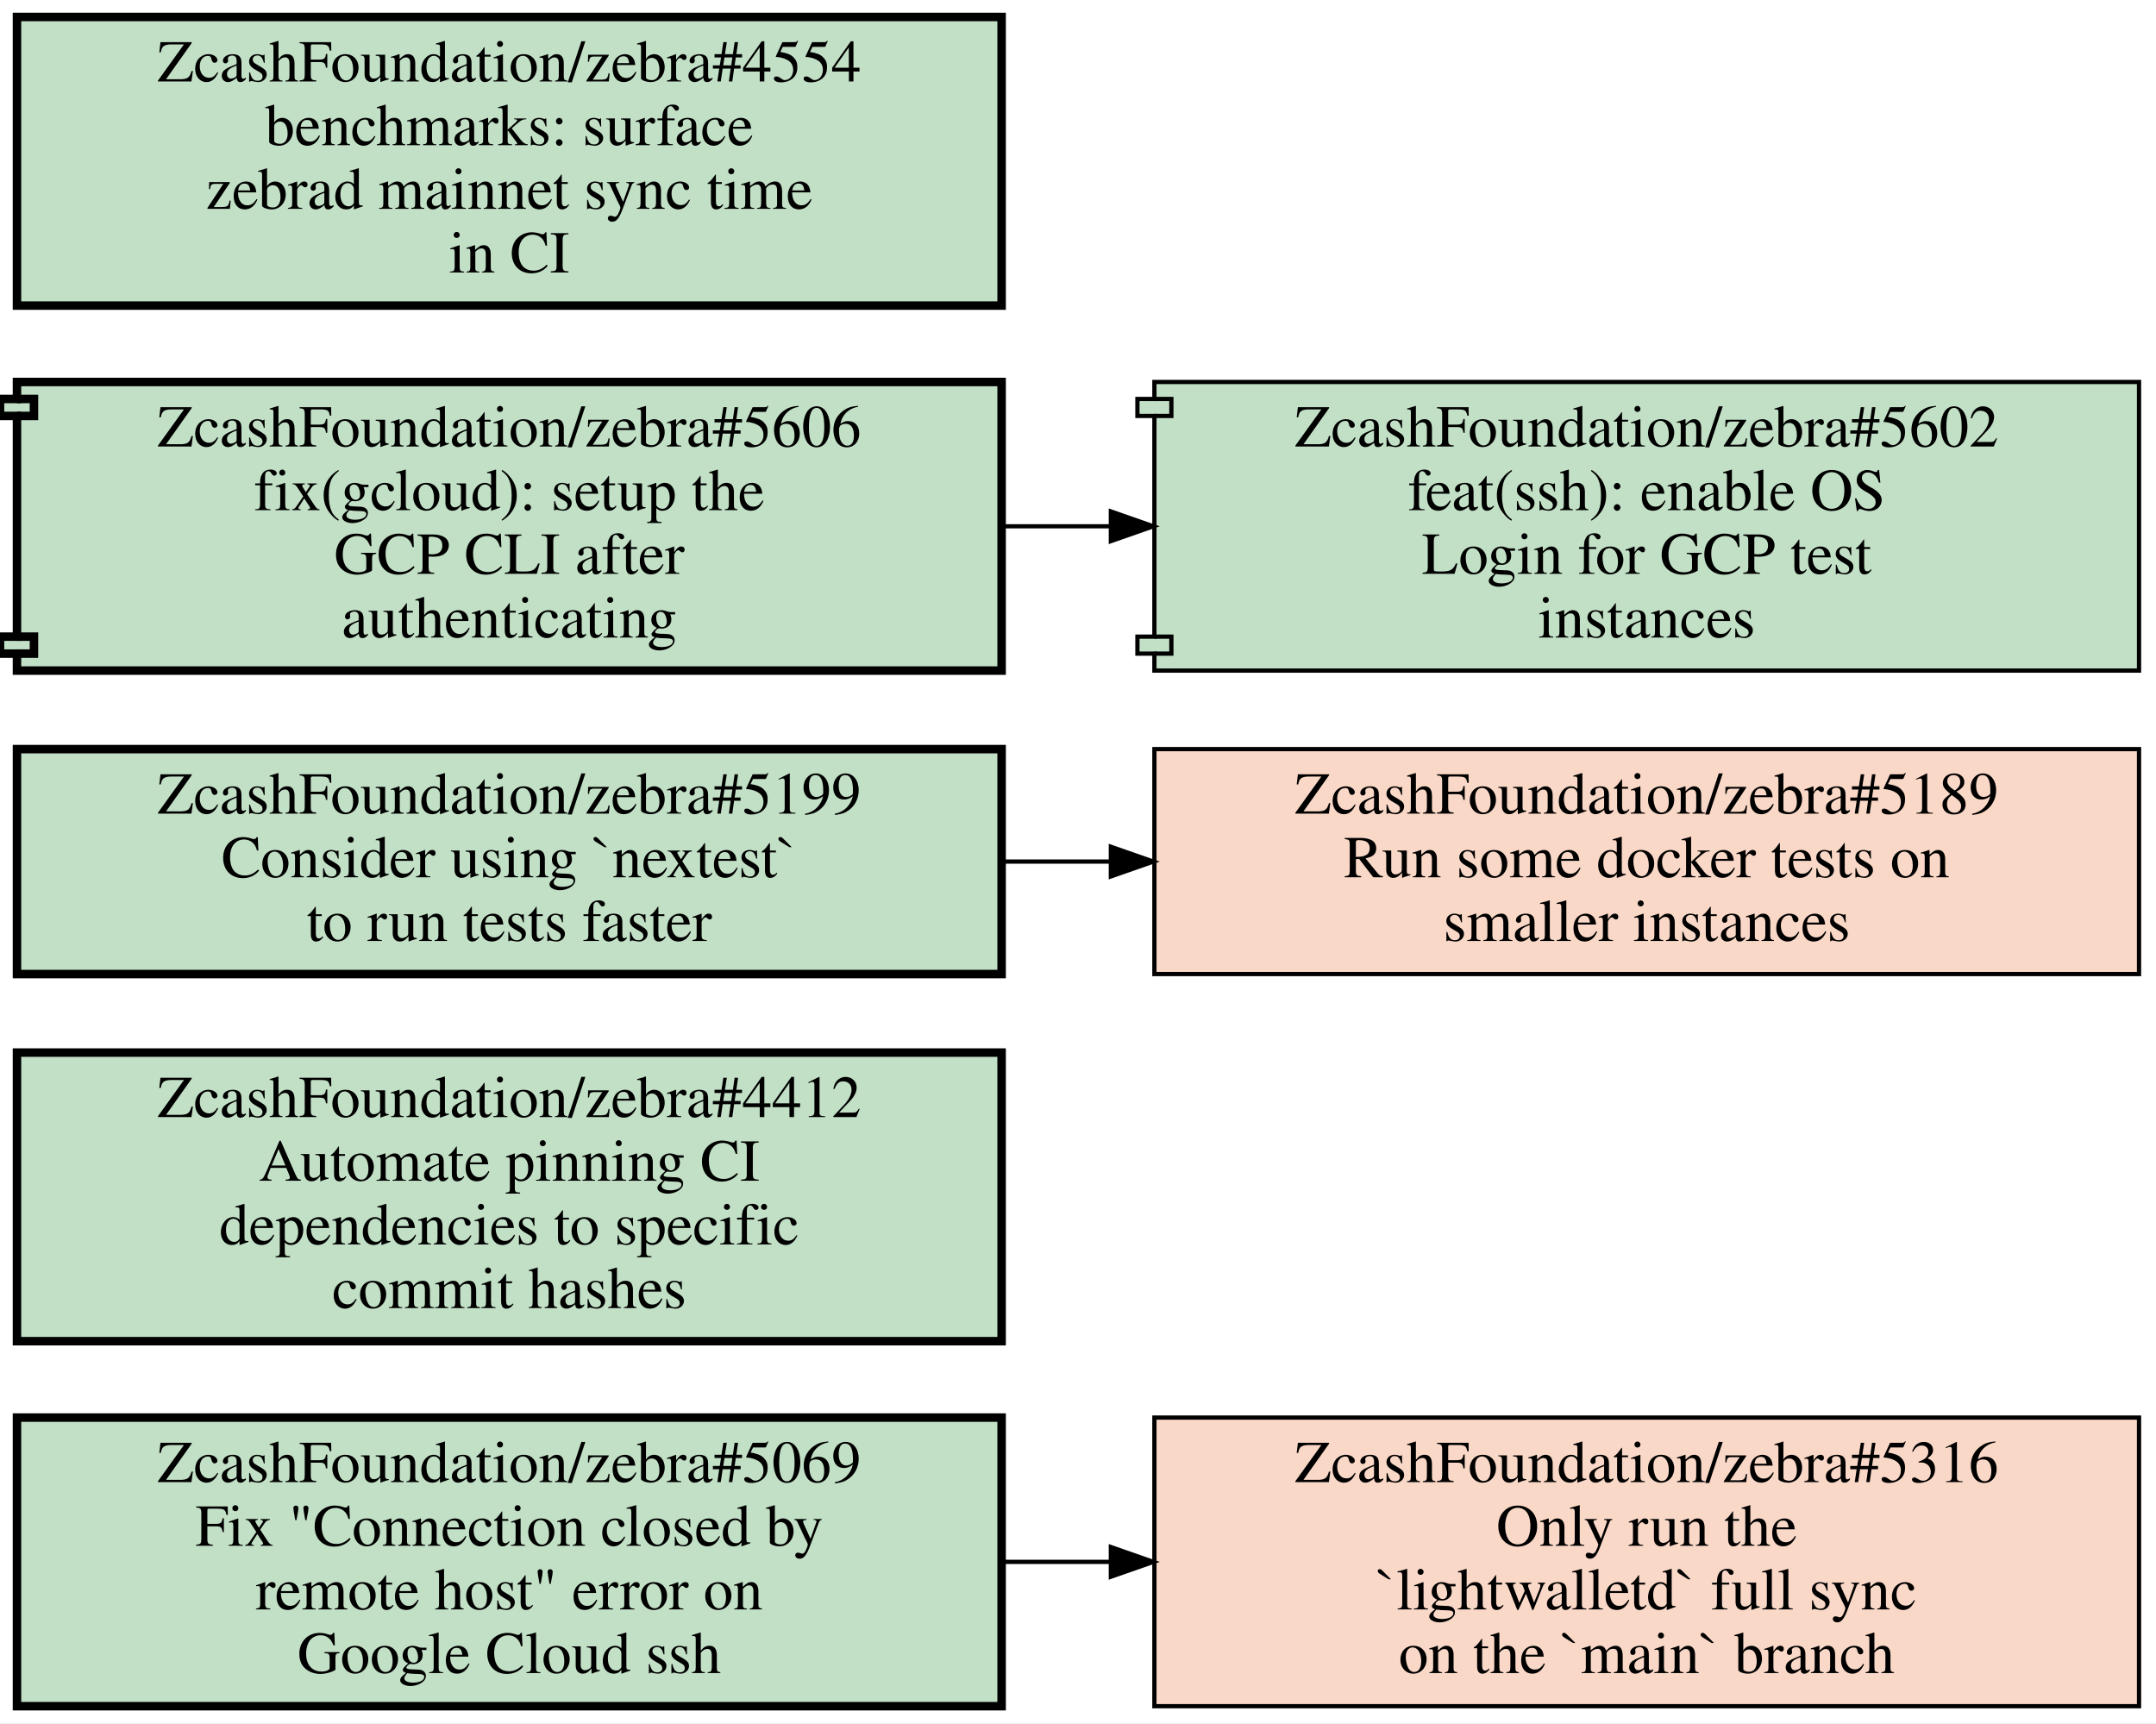
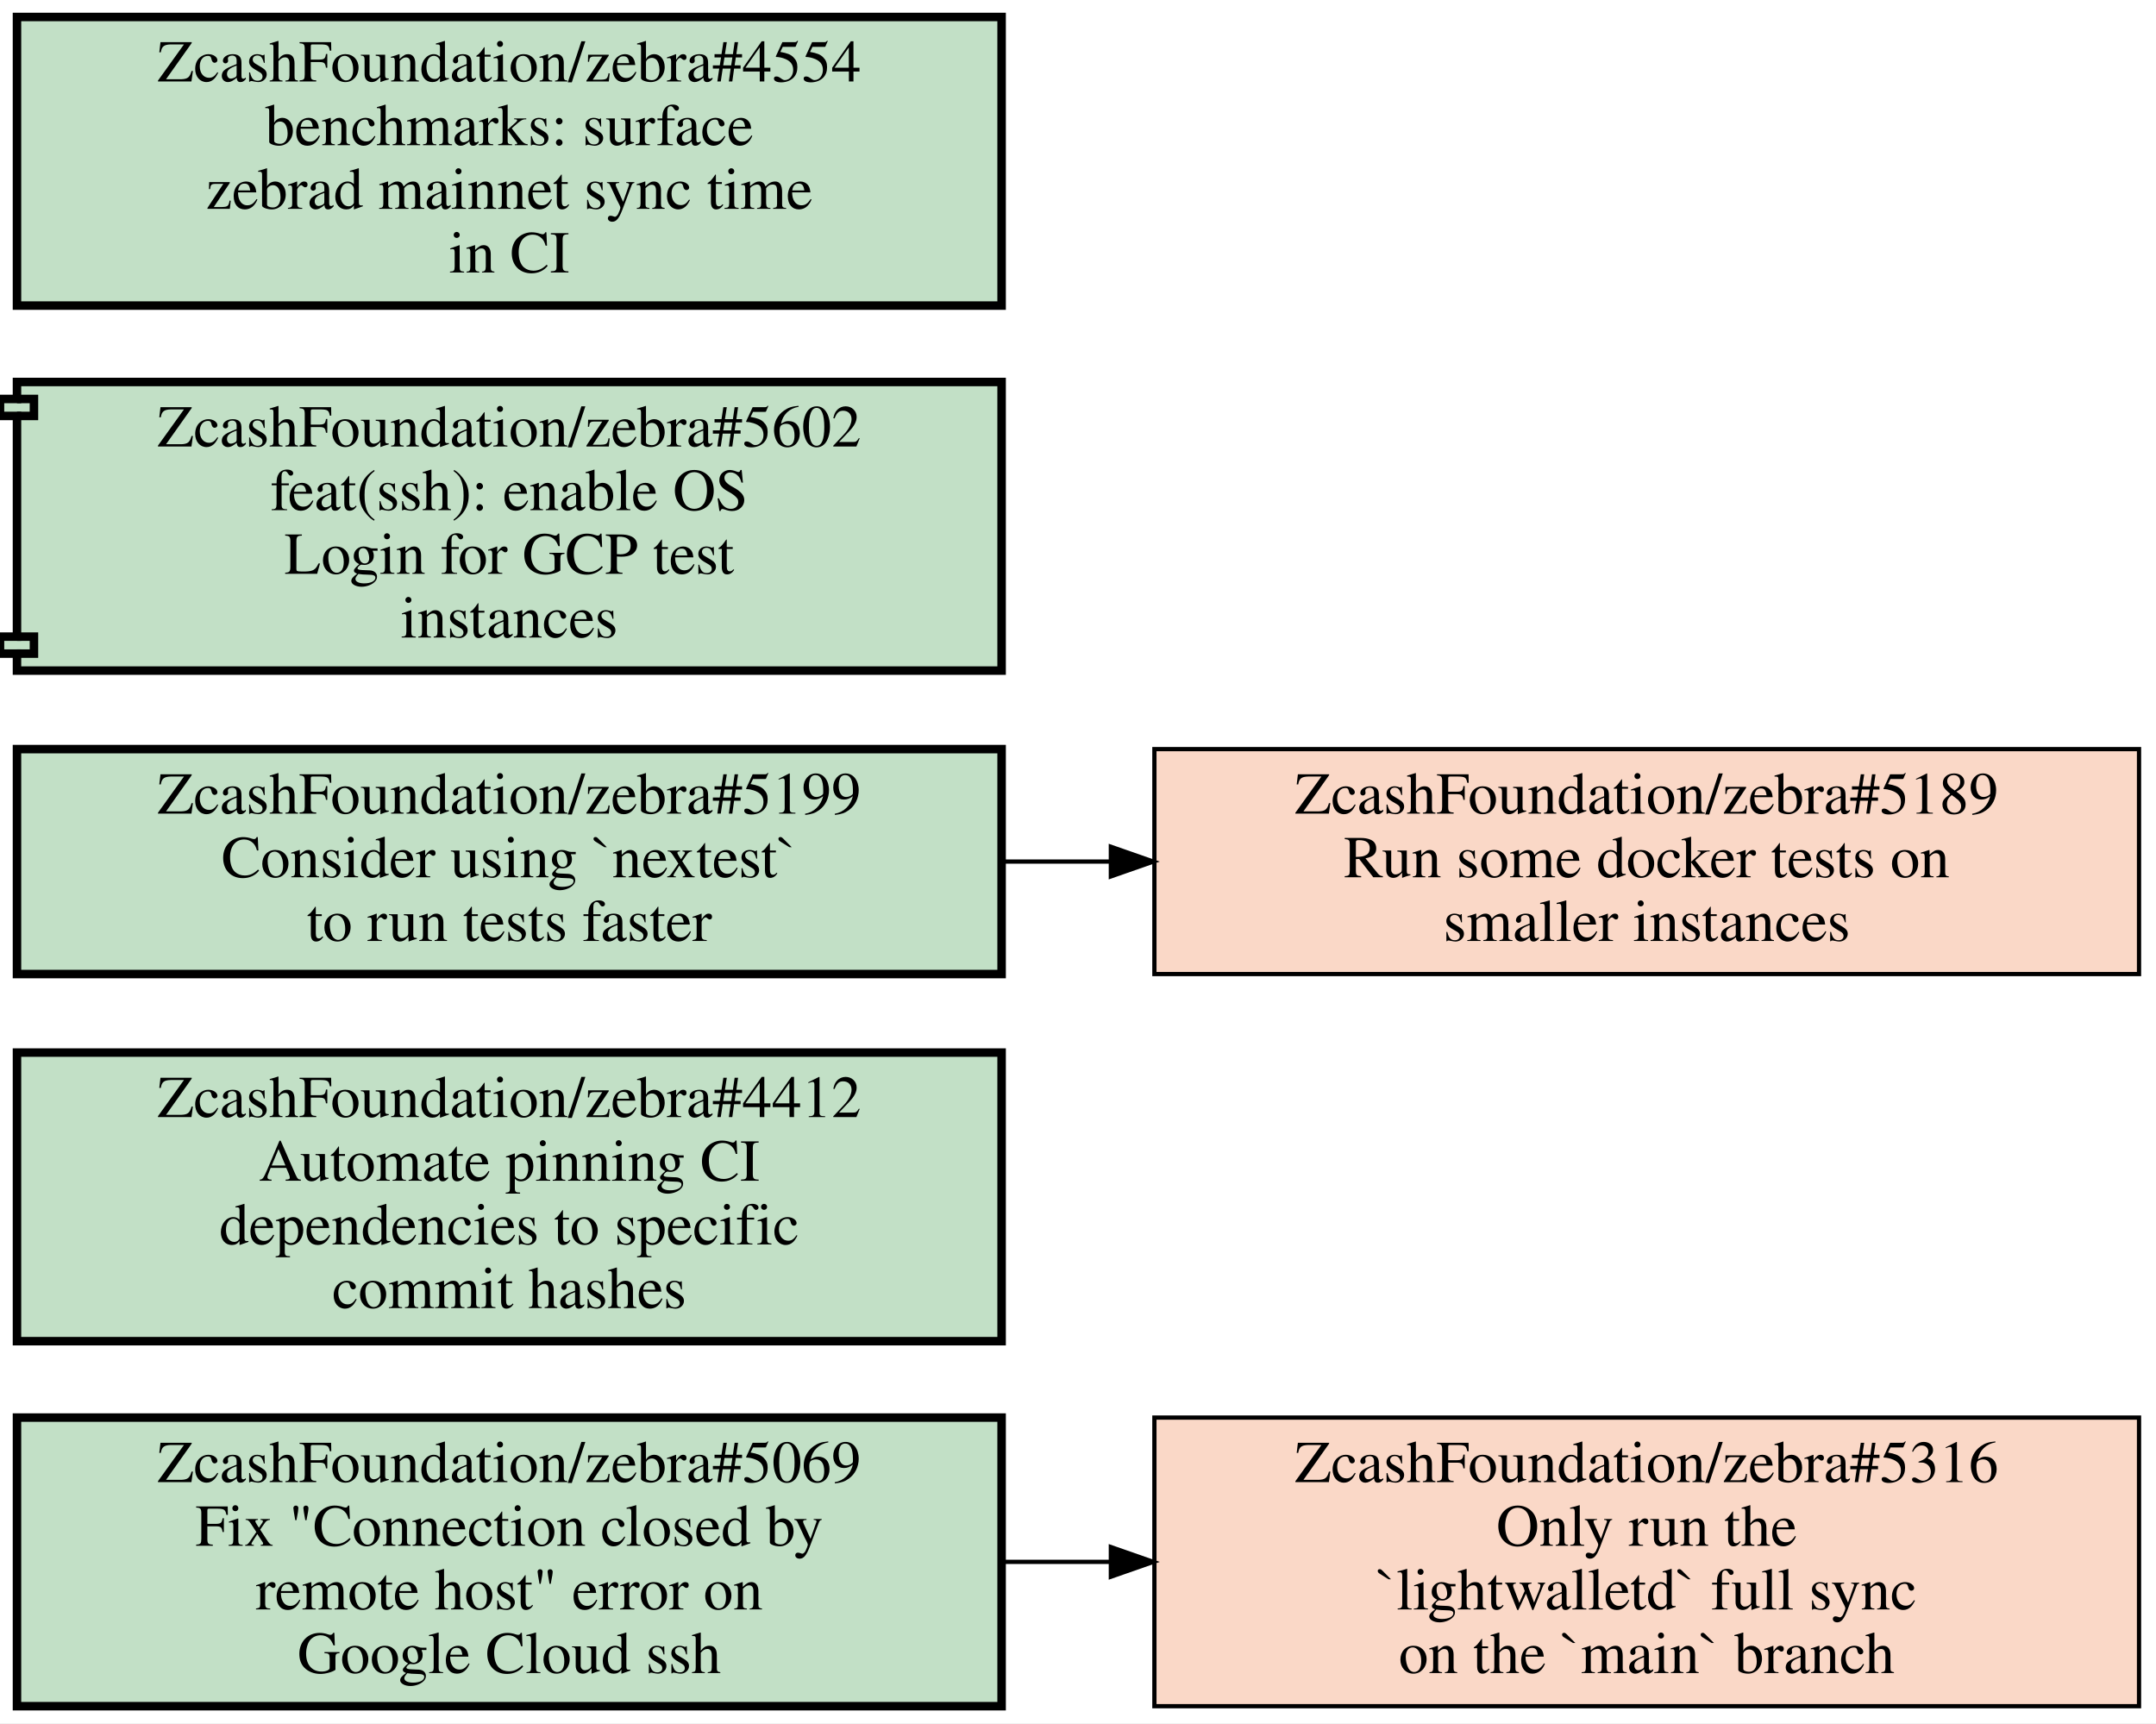
<svg xmlns="http://www.w3.org/2000/svg" xmlns:xlink="http://www.w3.org/1999/xlink" width="508pt" height="406pt" viewBox="0.00 0.00 508.00 406.00">
  <g id="graph0" class="graph" transform="scale(1 1) rotate(0) translate(4 402)">
    <polygon fill="#ffffff" stroke="transparent" points="-4,4 -4,-402 504,-402 504,4 -4,4" />
    <g id="node1" class="node closed">
      <g id="a_node1">
        <a xlink:href="https://github.com/ZcashFoundation/zebra/issues/5316" xlink:title="ZcashFoundation/zebra#5316&#10;Only run the&#10;`lightwalletd` full sync&#10;on the `main` branch" target="_blank">
          <polygon fill="#fad8c7" stroke="#000000" points="500,-68 268,-68 268,0 500,0 500,-68" />
          <text text-anchor="middle" x="384" y="-52.8" font-family="Times,serif" font-size="14.00" fill="#000000">ZcashFoundation/zebra#5316</text>
          <text text-anchor="middle" x="384" y="-37.8" font-family="Times,serif" font-size="14.00" fill="#000000">Only run the</text>
          <text text-anchor="middle" x="384" y="-22.8" font-family="Times,serif" font-size="14.00" fill="#000000">`lightwalletd` full sync</text>
          <text text-anchor="middle" x="384" y="-7.8" font-family="Times,serif" font-size="14.00" fill="#000000">on the `main` branch</text>
        </a>
      </g>
    </g>
    <g id="node2" class="node open">
      <g id="a_node2">
        <a xlink:href="https://github.com/ZcashFoundation/zebra/issues/5069" xlink:title="ZcashFoundation/zebra#5069&#10;Fix &quot;Connection closed by&#10;remote host&quot; error on&#10;Google Cloud ssh" target="_blank">
          <polygon fill="#c2e0c6" stroke="#000000" stroke-width="2" points="232,-68 0,-68 0,0 232,0 232,-68" />
          <text text-anchor="middle" x="116" y="-52.8" font-family="Times,serif" font-size="14.00" fill="#000000">ZcashFoundation/zebra#5069</text>
          <text text-anchor="middle" x="116" y="-37.8" font-family="Times,serif" font-size="14.00" fill="#000000">Fix "Connection closed by</text>
          <text text-anchor="middle" x="116" y="-22.8" font-family="Times,serif" font-size="14.00" fill="#000000">remote host" error on</text>
          <text text-anchor="middle" x="116" y="-7.8" font-family="Times,serif" font-size="14.00" fill="#000000">Google Cloud ssh</text>
        </a>
      </g>
    </g>
    <g id="edge1" class="edge">
      <path fill="none" stroke="#000000" d="M232.38,-34C240.71,-34 249.14,-34 257.53,-34" />
      <polygon fill="#000000" stroke="#000000" points="257.74,-37.5 267.74,-34 257.74,-30.5 257.74,-37.5" />
    </g>
    <g id="node3" class="node open">
      <g id="a_node3">
        <a xlink:href="https://github.com/ZcashFoundation/zebra/issues/4412" xlink:title="ZcashFoundation/zebra#4412&#10;Automate pinning CI&#10;dependencies to specific&#10;commit hashes" target="_blank">
          <polygon fill="#c2e0c6" stroke="#000000" stroke-width="2" points="232,-154 0,-154 0,-86 232,-86 232,-154" />
          <text text-anchor="middle" x="116" y="-138.8" font-family="Times,serif" font-size="14.00" fill="#000000">ZcashFoundation/zebra#4412</text>
          <text text-anchor="middle" x="116" y="-123.8" font-family="Times,serif" font-size="14.00" fill="#000000">Automate pinning CI</text>
          <text text-anchor="middle" x="116" y="-108.8" font-family="Times,serif" font-size="14.00" fill="#000000">dependencies to specific</text>
          <text text-anchor="middle" x="116" y="-93.8" font-family="Times,serif" font-size="14.00" fill="#000000">commit hashes</text>
        </a>
      </g>
    </g>
    <g id="node4" class="node closed">
      <g id="a_node4">
        <a xlink:href="https://github.com/ZcashFoundation/zebra/issues/5189" xlink:title="ZcashFoundation/zebra#5189&#10;Run some docker tests on&#10;smaller instances" target="_blank">
          <polygon fill="#fad8c7" stroke="#000000" points="500,-225.5 268,-225.5 268,-172.5 500,-172.5 500,-225.5" />
          <text text-anchor="middle" x="384" y="-210.3" font-family="Times,serif" font-size="14.00" fill="#000000">ZcashFoundation/zebra#5189</text>
          <text text-anchor="middle" x="384" y="-195.3" font-family="Times,serif" font-size="14.00" fill="#000000">Run some docker tests on</text>
          <text text-anchor="middle" x="384" y="-180.3" font-family="Times,serif" font-size="14.00" fill="#000000">smaller instances</text>
        </a>
      </g>
    </g>
    <g id="node5" class="node open">
      <g id="a_node5">
-         <a xlink:href="https://github.com/ZcashFoundation/zebra/pull/5606" xlink:title="ZcashFoundation/zebra#5606&#10;fix(gcloud): setup the&#10;GCP CLI after&#10;authenticating" target="_blank">
+         <a xlink:href="https://github.com/ZcashFoundation/zebra/pull/5602" xlink:title="ZcashFoundation/zebra#5602&#10;feat(ssh): enable OS&#10;Login for GCP test&#10;instances" target="_blank">
          <polygon fill="#c2e0c6" stroke="#000000" stroke-width="2" points="232,-312 0,-312 0,-308 -4,-308 -4,-304 0,-304 0,-252 -4,-252 -4,-248 0,-248 0,-244 232,-244 232,-312" />
          <polyline fill="none" stroke="#000000" stroke-width="2" points="0,-308 4,-308 4,-304 0,-304 " />
          <polyline fill="none" stroke="#000000" stroke-width="2" points="0,-252 4,-252 4,-248 0,-248 " />
-           <text text-anchor="middle" x="116" y="-296.8" font-family="Times,serif" font-size="14.00" fill="#000000">ZcashFoundation/zebra#5606</text>
-           <text text-anchor="middle" x="116" y="-281.8" font-family="Times,serif" font-size="14.00" fill="#000000">fix(gcloud): setup the</text>
-           <text text-anchor="middle" x="116" y="-266.8" font-family="Times,serif" font-size="14.00" fill="#000000">GCP CLI after</text>
-           <text text-anchor="middle" x="116" y="-251.8" font-family="Times,serif" font-size="14.00" fill="#000000">authenticating</text>
+           <text text-anchor="middle" x="116" y="-296.8" font-family="Times,serif" font-size="14.00" fill="#000000">ZcashFoundation/zebra#5602</text>
+           <text text-anchor="middle" x="116" y="-281.8" font-family="Times,serif" font-size="14.00" fill="#000000">feat(ssh): enable OS</text>
+           <text text-anchor="middle" x="116" y="-266.8" font-family="Times,serif" font-size="14.00" fill="#000000">Login for GCP test</text>
+           <text text-anchor="middle" x="116" y="-251.8" font-family="Times,serif" font-size="14.00" fill="#000000">instances</text>
        </a>
      </g>
    </g>
    <g id="node6" class="node open">
      <g id="a_node6">
-         <a xlink:href="https://github.com/ZcashFoundation/zebra/pull/5602" xlink:title="ZcashFoundation/zebra#5602&#10;feat(ssh): enable OS&#10;Login for GCP test&#10;instances" target="_blank">
-           <polygon fill="#c2e0c6" stroke="#000000" points="500,-312 268,-312 268,-308 264,-308 264,-304 268,-304 268,-252 264,-252 264,-248 268,-248 268,-244 500,-244 500,-312" />
-           <polyline fill="none" stroke="#000000" points="268,-308 272,-308 272,-304 268,-304 " />
-           <polyline fill="none" stroke="#000000" points="268,-252 272,-252 272,-248 268,-248 " />
-           <text text-anchor="middle" x="384" y="-296.8" font-family="Times,serif" font-size="14.00" fill="#000000">ZcashFoundation/zebra#5602</text>
-           <text text-anchor="middle" x="384" y="-281.8" font-family="Times,serif" font-size="14.00" fill="#000000">feat(ssh): enable OS</text>
-           <text text-anchor="middle" x="384" y="-266.8" font-family="Times,serif" font-size="14.00" fill="#000000">Login for GCP test</text>
-           <text text-anchor="middle" x="384" y="-251.8" font-family="Times,serif" font-size="14.00" fill="#000000">instances</text>
-         </a>
-       </g>
-     </g>
-     <g id="edge2" class="edge">
-       <path fill="none" stroke="#000000" d="M232.38,-278C240.71,-278 249.14,-278 257.53,-278" />
-       <polygon fill="#000000" stroke="#000000" points="257.74,-281.5 267.74,-278 257.74,-274.5 257.74,-281.5" />
-     </g>
-     <g id="node7" class="node open">
-       <g id="a_node7">
        <a xlink:href="https://github.com/ZcashFoundation/zebra/issues/5199" xlink:title="ZcashFoundation/zebra#5199&#10;Consider using `nextest`&#10;to run tests faster" target="_blank">
          <polygon fill="#c2e0c6" stroke="#000000" stroke-width="2" points="232,-225.5 0,-225.5 0,-172.5 232,-172.5 232,-225.5" />
          <text text-anchor="middle" x="116" y="-210.3" font-family="Times,serif" font-size="14.00" fill="#000000">ZcashFoundation/zebra#5199</text>
          <text text-anchor="middle" x="116" y="-195.3" font-family="Times,serif" font-size="14.00" fill="#000000">Consider using `nextest`</text>
          <text text-anchor="middle" x="116" y="-180.3" font-family="Times,serif" font-size="14.00" fill="#000000">to run tests faster</text>
        </a>
      </g>
    </g>
-     <g id="edge3" class="edge">
+     <g id="edge2" class="edge">
      <path fill="none" stroke="#000000" d="M232.38,-199C240.71,-199 249.14,-199 257.53,-199" />
      <polygon fill="#000000" stroke="#000000" points="257.74,-202.5 267.74,-199 257.74,-195.5 257.74,-202.5" />
    </g>
-     <g id="node8" class="node open">
-       <g id="a_node8">
+     <g id="node7" class="node open">
+       <g id="a_node7">
        <a xlink:href="https://github.com/ZcashFoundation/zebra/issues/4554" xlink:title="ZcashFoundation/zebra#4554&#10;benchmarks: surface&#10;zebrad mainnet sync time&#10;in CI" target="_blank">
          <polygon fill="#c2e0c6" stroke="#000000" stroke-width="2" points="232,-398 0,-398 0,-330 232,-330 232,-398" />
          <text text-anchor="middle" x="116" y="-382.8" font-family="Times,serif" font-size="14.00" fill="#000000">ZcashFoundation/zebra#4554</text>
          <text text-anchor="middle" x="116" y="-367.8" font-family="Times,serif" font-size="14.00" fill="#000000">benchmarks: surface</text>
          <text text-anchor="middle" x="116" y="-352.8" font-family="Times,serif" font-size="14.00" fill="#000000">zebrad mainnet sync time</text>
          <text text-anchor="middle" x="116" y="-337.8" font-family="Times,serif" font-size="14.00" fill="#000000">in CI</text>
        </a>
      </g>
    </g>
  </g>
</svg>
